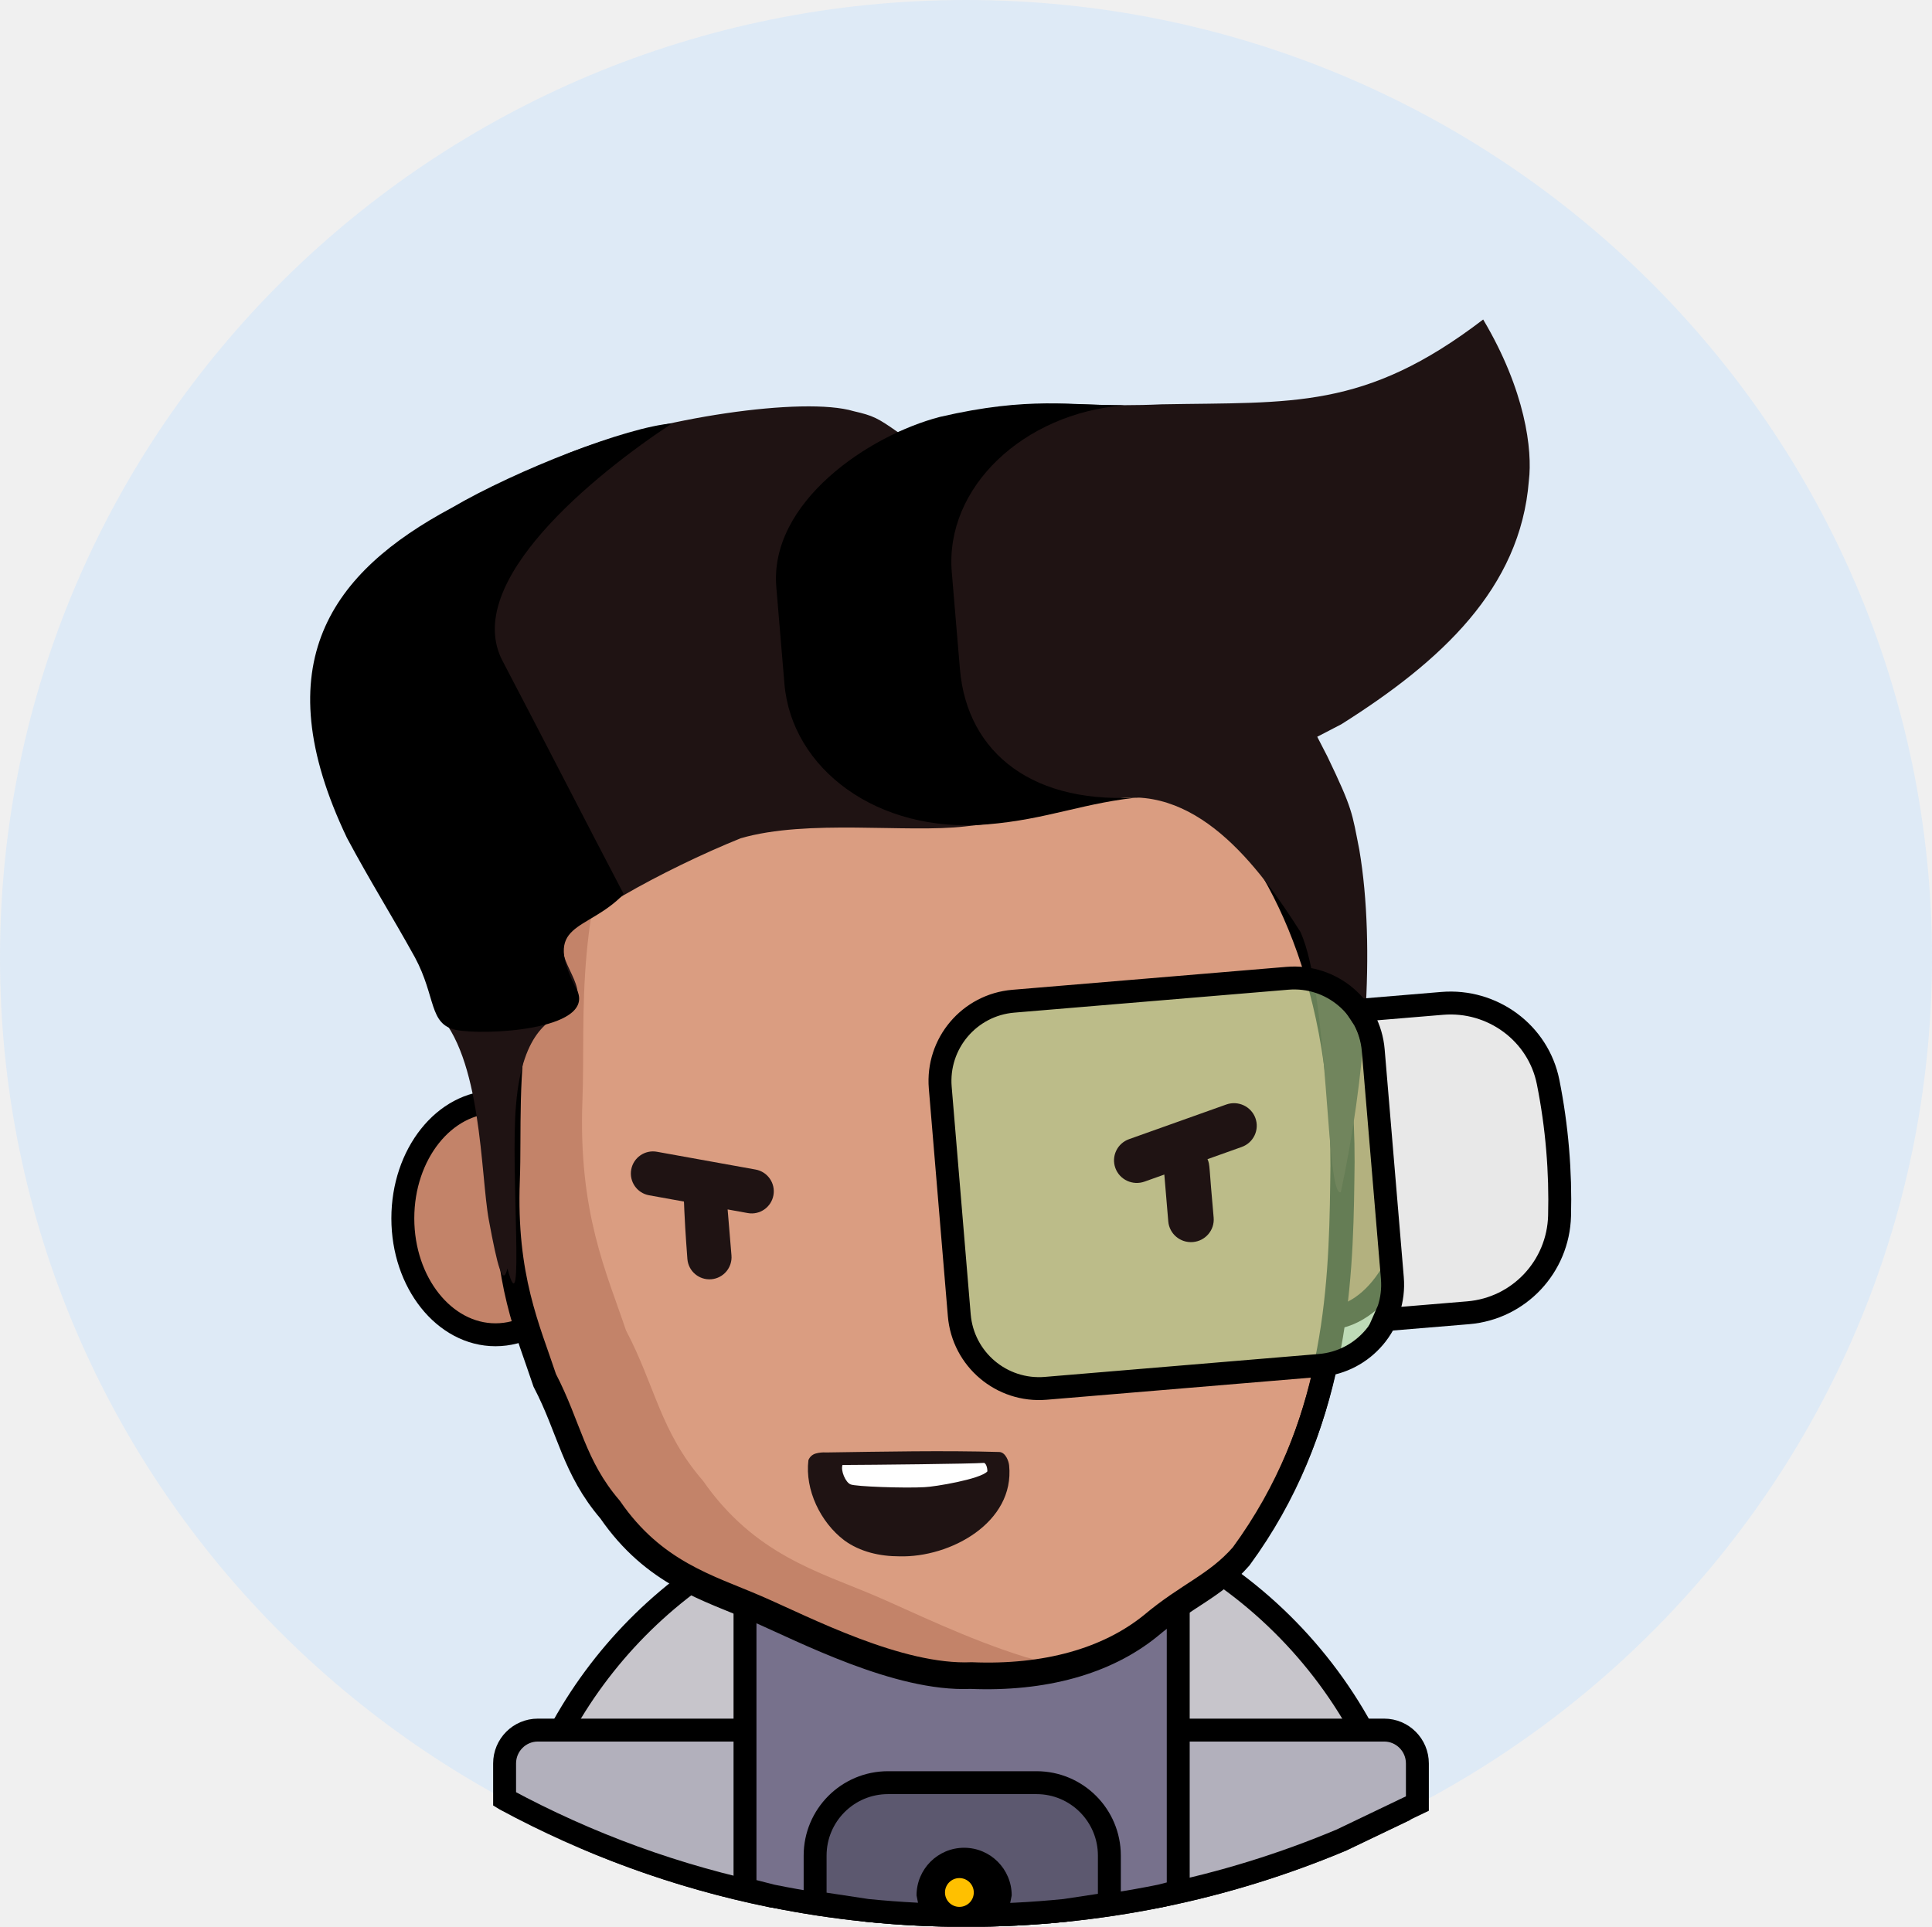
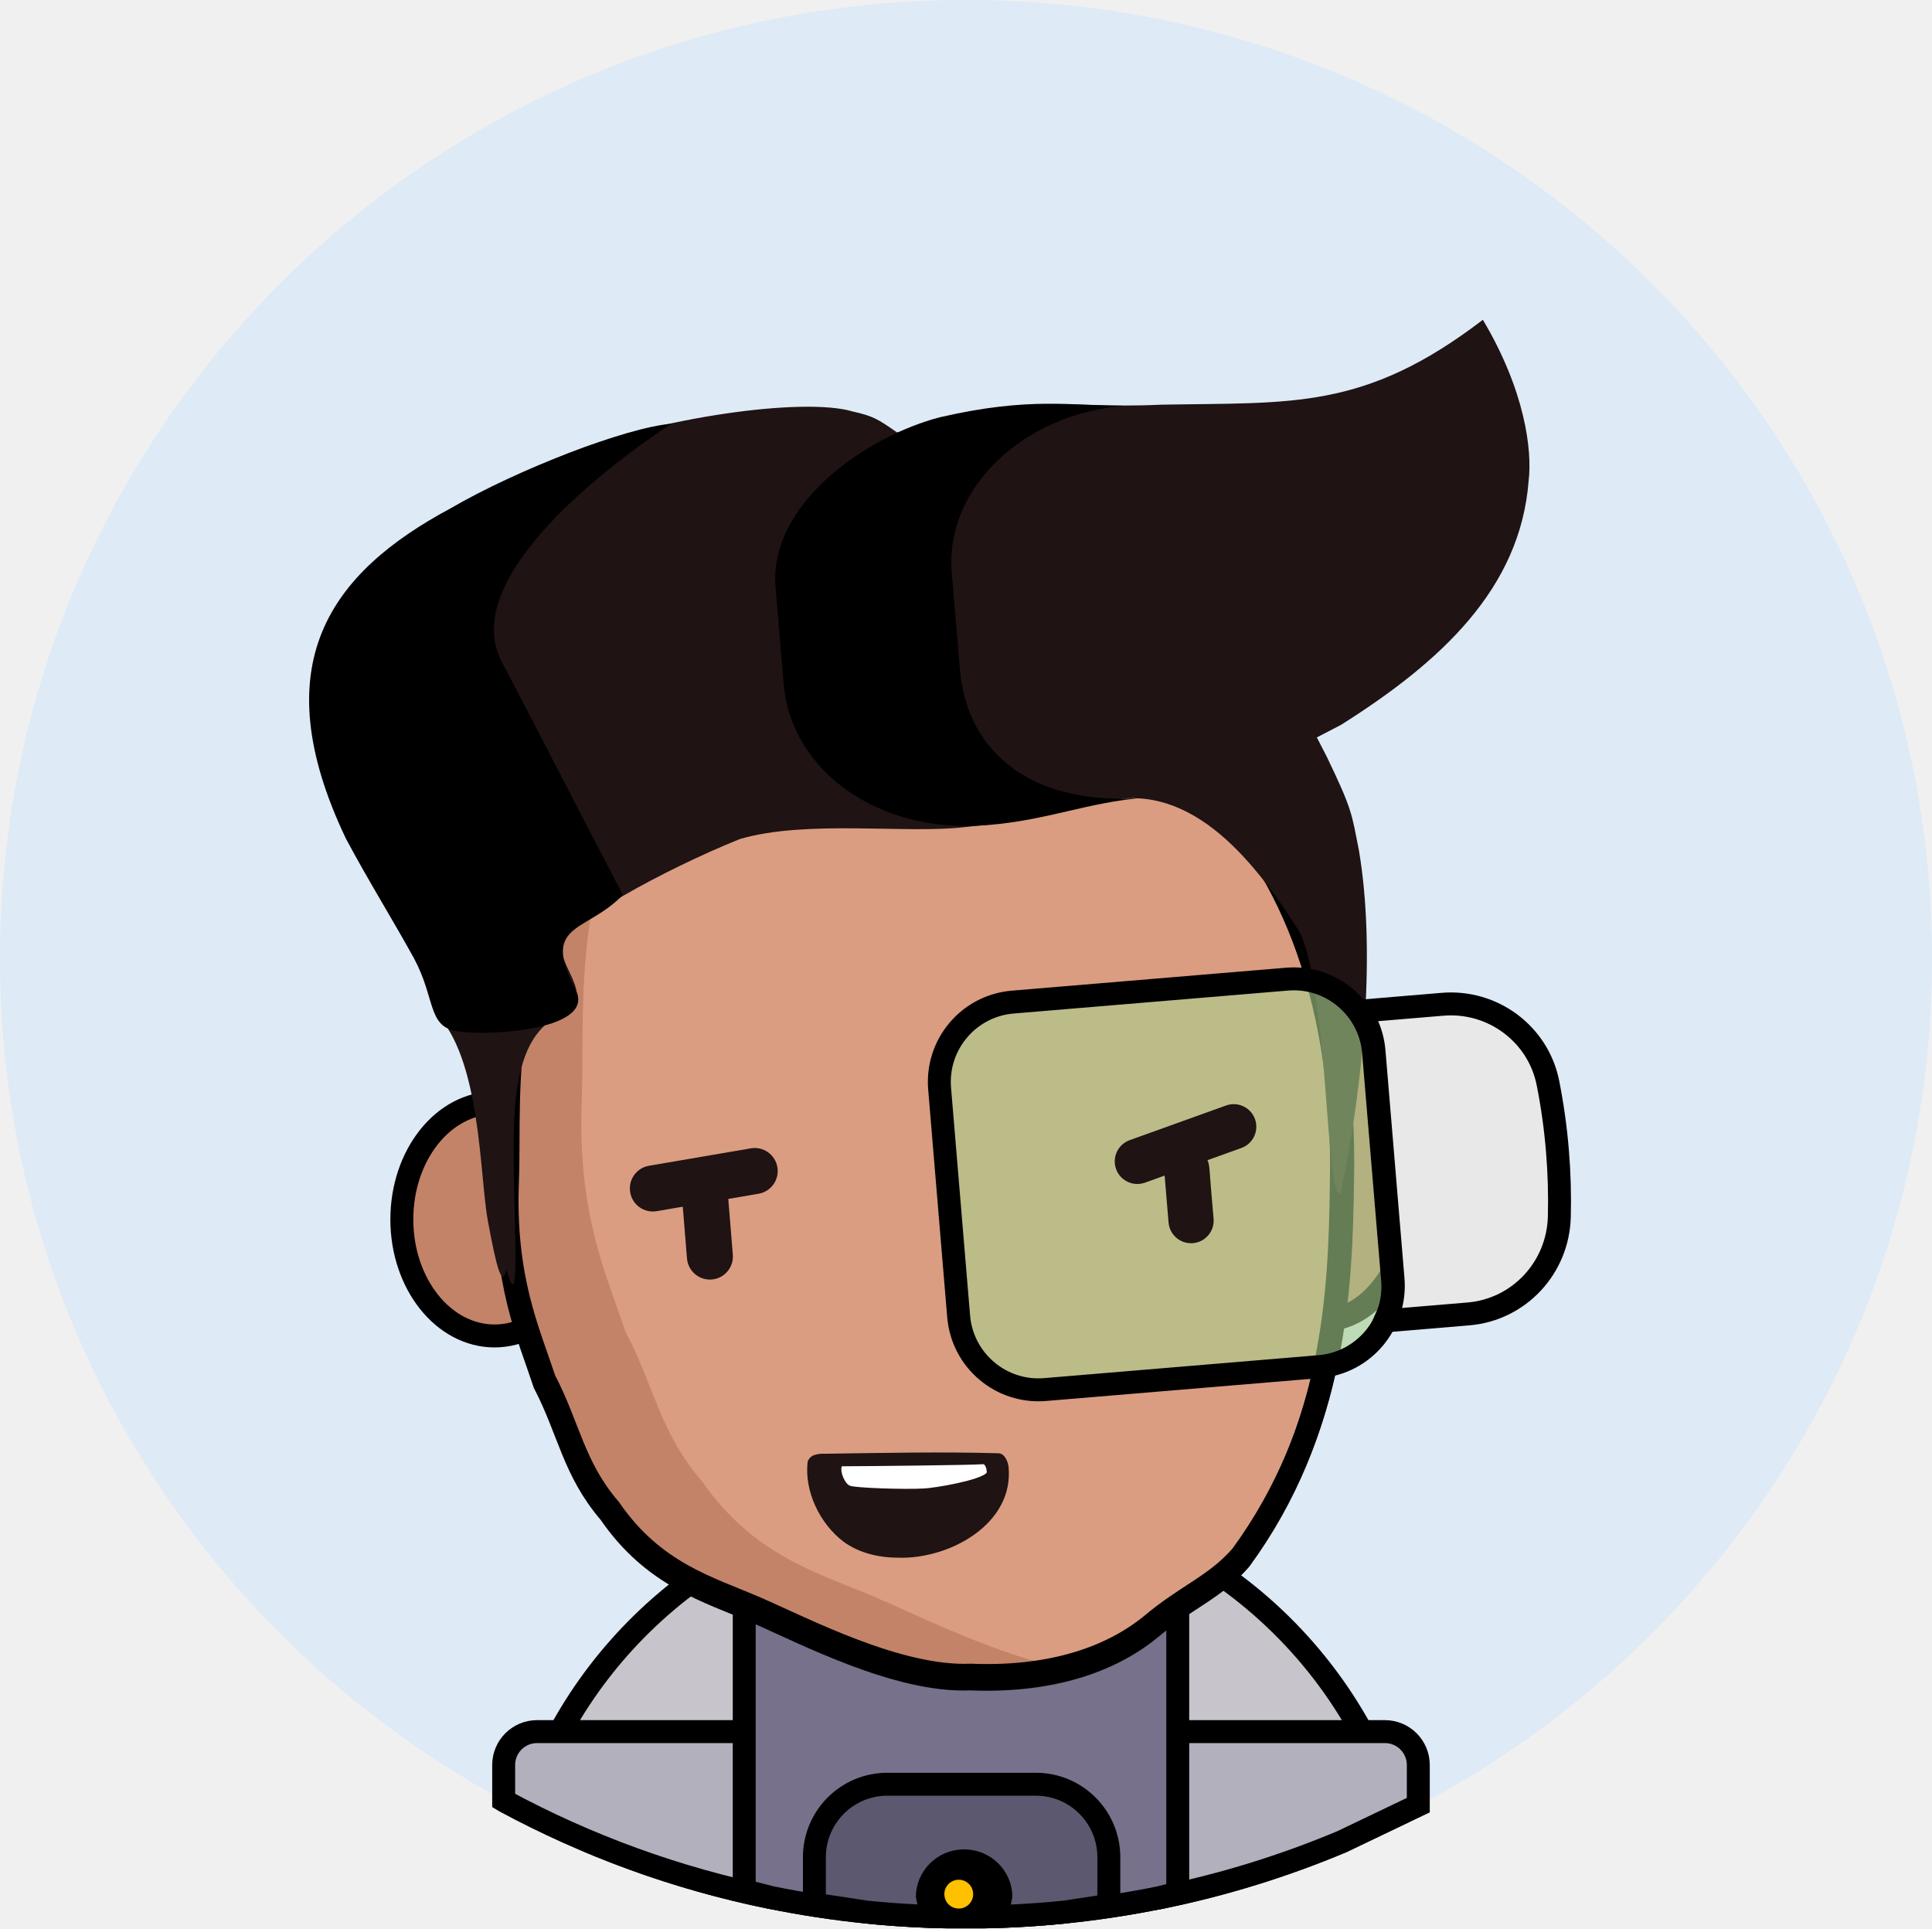
- <svg xmlns="http://www.w3.org/2000/svg" width="1543" height="1539" xml:space="preserve" overflow="hidden">
+ <svg xmlns="http://www.w3.org/2000/svg" width="1542" height="1539" xml:space="preserve" overflow="hidden">
  <defs>
    <clipPath id="clip0">
-       <rect x="2379" y="329" width="1543" height="1539" />
+       <rect x="1723" y="106" width="1542" height="1539" />
    </clipPath>
  </defs>
-   <g clip-path="url(#clip0)" transform="translate(-2379 -329)">
-     <path d="M2379 1094C2379 671.502 2724.41 329 3150.5 329 3576.59 329 3922 671.502 3922 1094 3922 1516.5 3576.59 1859 3150.5 1859 2724.41 1859 2379 1516.5 2379 1094Z" fill="#DEEAF6" fill-rule="evenodd" />
-     <path d="M3363.72 1262.22C3363.72 1195.95 3396.85 1142.22 3437.72 1142.22 3478.58 1142.22 3511.72 1195.95 3511.72 1262.22 3511.72 1328.5 3478.58 1382.22 3437.72 1382.22 3396.85 1382.22 3363.72 1328.5 3363.72 1262.22Z" stroke="#000000" stroke-width="18.305" stroke-miterlimit="8" fill="#C38369" fill-rule="evenodd" />
-     <path d="M3146.96 1521C3310.47 1521 3448.83 1628.88 3494.97 1777.46L3495 1777.59 3450.65 1798.82C3358.44 1837.57 3257.06 1859 3150.64 1859 3044.22 1859 2942.84 1837.57 2850.63 1798.82L2800 1774.58 2811.2 1743.92C2866.52 1612.92 2996.02 1521 3146.96 1521Z" stroke="#000000" stroke-width="18.305" stroke-miterlimit="8" fill="#C7C5CB" fill-rule="evenodd" />
-     <path d="M2808.57 1711 3484.43 1711C3499.1 1711 3511 1722.94 3511 1737.65L3511 1769.68 3450.28 1798.78C3404.16 1818.19 3355.75 1833.26 3305.56 1843.47L3275.76 1848 3024.61 1848 2994.81 1843.47C2919.52 1828.15 2848.24 1801.91 2782.69 1766.49L2782 1766.07 2782 1737.65C2782 1722.94 2793.9 1711 2808.57 1711Z" stroke="#000000" stroke-width="18.305" stroke-miterlimit="8" fill="#B2B0BC" fill-rule="evenodd" />
-     <path d="M3031.67 1493 3262.33 1493C3294.18 1493 3320 1518.89 3320 1550.83L3320 1839.81 3305.82 1843.44C3255.7 1853.64 3203.82 1859 3150.67 1859 3097.53 1859 3045.64 1853.64 2995.53 1843.44L2974 1837.94 2974 1550.83C2974 1518.89 2999.82 1493 3031.67 1493Z" stroke="#000000" stroke-width="18.305" stroke-miterlimit="8" fill="#77718C" fill-rule="evenodd" />
-     <path d="M3088.19 1753 3206.81 1753C3238.95 1753 3265 1779.09 3265 1811.27L3265 1849.66 3229.5 1855.04C3203.53 1857.66 3177.19 1859 3150.52 1859 3123.86 1859 3097.51 1857.66 3071.55 1855.04L3030 1848.74 3030 1811.27C3030 1779.09 3056.05 1753 3088.19 1753Z" stroke="#000000" stroke-width="18.305" stroke-miterlimit="8" fill="#5C586F" fill-rule="evenodd" />
-     <path d="M3149 1805C3169.99 1805 3187 1822.05 3187 1843.08L3184.13 1857.3 3150.34 1859 3113.84 1857.17 3111 1843.08C3111 1822.05 3128.01 1805 3149 1805Z" fill-rule="evenodd" />
-     <path d="M3133.72 1840.72C3133.72 1834.37 3138.87 1829.22 3145.22 1829.22 3151.58 1829.22 3156.72 1834.37 3156.72 1840.72 3156.72 1847.08 3151.58 1852.22 3145.22 1852.22 3138.87 1852.22 3133.72 1847.08 3133.72 1840.72Z" fill="#FFC000" fill-rule="evenodd" />
-     <path d="M2700.72 1302.22C2700.72 1250.86 2733.85 1209.22 2774.72 1209.22 2815.58 1209.22 2848.72 1250.86 2848.72 1302.22 2848.72 1353.58 2815.58 1395.22 2774.72 1395.22 2733.85 1395.22 2700.72 1353.58 2700.72 1302.22Z" stroke="#000000" stroke-width="18.305" stroke-miterlimit="8" fill="#C38369" fill-rule="evenodd" />
-     <path d="M2784.02 1274.85C2786.96 1197.59 2770.26 1084.38 2882.09 962.97 2926.67 912.54 3048.42 884.407 3126.05 884.225 3203.69 884.041 3294.26 911.439 3347.93 961.87 3399.79 1014.5 3454.39 1112.28 3450.52 1275.4 3449.41 1360.05 3445.02 1470.96 3369.74 1573.76 3348.71 1597.72 3326.78 1604.48 3297.07 1629.49 3262.24 1657.55 3212.87 1671.37 3154.08 1668.95 3095.9 1671.49 3020.85 1632 2982.48 1615.4 2944.12 1598.8 2900.85 1587.36 2865.73 1536.34 2836.67 1502.39 2833.34 1471.11 2813.56 1433.12 2800.45 1393.48 2781.07 1352.11 2784.02 1274.85Z" stroke="#000000" stroke-width="18.305" stroke-miterlimit="8" fill="#DA9D81" fill-rule="evenodd" />
-     <path d="M2887.37 947.223 2886.55 948.731C2836.36 1049.51 2846.76 1140.39 2844.17 1207.76 2840.71 1297.59 2863.52 1345.69 2878.97 1391.78 2902.26 1435.94 2906.18 1472.31 2940.41 1511.8 2981.77 1571.11 3032.72 1584.41 3077.9 1603.71 3106.15 1615.77 3151.26 1638.23 3197.86 1652.66L3223.72 1659.63 3205.17 1664.07C3192.07 1665.92 3178.06 1666.62 3162.97 1666.01 3103.24 1668.58 3026.18 1628.55 2986.79 1611.72 2947.4 1594.9 2902.98 1583.3 2866.92 1531.59 2837.08 1497.18 2833.67 1465.47 2813.36 1426.97 2799.9 1386.79 2780.01 1344.85 2783.02 1266.55 2786.04 1188.24 2768.9 1073.49 2883.71 950.428Z" fill="#C38369" fill-rule="evenodd" />
-     <path d="M2785.02 1271.85C2787.96 1194.59 2771.26 1081.38 2883.09 959.97 2927.67 909.54 3049.42 881.407 3127.05 881.224 3204.69 881.041 3295.26 908.439 3348.93 958.87 3400.79 1011.5 3455.39 1109.28 3451.52 1272.4 3450.41 1357.05 3446.02 1467.96 3370.74 1570.76 3349.71 1594.72 3327.78 1601.48 3298.07 1626.49 3263.24 1654.55 3213.87 1668.37 3155.08 1665.95 3096.9 1668.49 3021.85 1629 2983.48 1612.4 2945.12 1595.8 2901.85 1584.36 2866.73 1533.34 2837.67 1499.39 2834.34 1468.11 2814.56 1430.12 2801.45 1390.48 2782.07 1349.11 2785.02 1271.85Z" stroke="#000000" stroke-width="18.305" stroke-miterlimit="8" fill="none" fill-rule="evenodd" />
-     <path d="M3563.54 584.223C3597.29 641.039 3603.01 688.519 3600.03 712.966 3593.33 798.951 3529.86 857.336 3450.32 907.506L3431.02 917.528 3439.16 933.364C3459.49 975.694 3458.72 977.961 3464.64 1007.9 3477.97 1086.65 3468.85 1192.75 3449.86 1281.32 3437.67 1285.85 3440.77 1125.05 3417.64 1073.48 3384.3 1020.88 3332.9 951.415 3261.67 968.702 3190.43 985.99 3196.39 983.663 3149.85 989.143 3103.31 994.623 3024.08 983.023 2970.55 998.618 2909.23 1023.32 2830.5 1066.86 2828.66 1082.71 2824.86 1100.1 2855.45 1123.93 2830.39 1136.49 2821.46 1143.38 2796.13 1149.29 2791.11 1211.86 2786.49 1262.8 2798.35 1394.29 2784.25 1342.26 2780.65 1357.57 2776.25 1340.36 2769.44 1303.7 2762.64 1267.04 2764.11 1173.04 2727.08 1136.72 2755.74 1123.87 2653.82 1017.11 2637.7 935.078 2621.71 846.791 2623.38 778.68 2832.46 691.312 2904.35 662.52 3021.21 645.554 3060.75 657.453 3076.49 661.041 3080.05 662.958 3096.04 674.181 3208.56 639.878 3220.77 655.902 3306.67 651.984 3411.14 650.022 3468.75 656.734 3563.54 584.223Z" fill="#1F1313" fill-rule="evenodd" />
-     <path d="M3292.72 965.557C3246 969.52 3216.17 983.551 3167.35 987.513 3079.56 994.96 3011.2 942.966 3005.5 875.281L2999.01 798.033C2993.32 730.349 3072.5 676.883 3129.68 662.018 3201.55 645.338 3234.37 653.032 3276.69 652.778 3196.29 659.165 3133.46 718.461 3139.15 786.145L3145.65 863.394C3151.35 931.078 3204.93 973.004 3292.72 965.557Z" fill-rule="evenodd" />
-     <path d="M3407.27 1110.45 3188.32 1128.77C3153.13 1131.71 3127 1162.63 3129.94 1197.83L3145.13 1379.59C3148.07 1414.79 3178.98 1440.94 3214.16 1438L3433.11 1419.69C3468.29 1416.74 3494.44 1385.82 3491.49 1350.61L3476.3 1168.86C3473.36 1133.66 3442.45 1107.51 3407.27 1110.45Z" stroke="#000000" stroke-width="18.305" stroke-miterlimit="8" fill="#A9D18E" fill-rule="evenodd" fill-opacity="0.6" />
-     <path d="M3358.37 1211.29 3280.75 1238.96C3271.3 1242.32 3266.39 1252.65 3269.79 1262.02 3273.19 1271.39 3283.6 1276.24 3293.06 1272.88L3308.89 1267.24 3312.05 1304.7C3312.89 1314.62 3321.68 1321.99 3331.69 1321.16 3341.7 1320.33 3349.13 1311.62 3348.29 1301.69 3344.44 1259.81 3345.5 1259.79 3343.38 1254.94L3370.68 1245.21C3380.13 1241.84 3385.03 1231.52 3381.64 1222.15 3378.24 1212.78 3367.82 1207.93 3358.37 1211.29Z" fill="#1F1313" fill-rule="evenodd" />
-     <path d="M2915.72 667.224C2854.21 707.721 2746.87 794.297 2780.6 857.394 2811.94 917.141 2845.8 983.467 2877.14 1043.21 2847.14 1074.31 2810.54 1064.79 2840.33 1120.95 2852.78 1152.18 2764.75 1156.19 2743.11 1151.69 2721.47 1147.18 2727.3 1125.38 2710.48 1093.93 2691.78 1060.12 2674.79 1033.27 2656.09 998.298 2589.51 858.765 2644.14 785.862 2739.62 734.708 2792.33 703.928 2880.14 670.032 2915.72 667.224Z" fill-rule="evenodd" />
-     <path d="M3530.81 1130.5C3570.9 1127.16 3607.57 1154.05 3615.41 1193.35 3618.93 1210.96 3621.49 1228.95 3623.02 1247.26 3624.52 1265.07 3625.01 1282.73 3624.55 1300.2 3623.48 1340.81 3592.21 1374.25 3551.55 1377.64L3484.47 1383.22 3488.06 1375.08C3490.66 1367.18 3491.75 1358.64 3491.01 1349.84L3475.74 1167.94C3475 1159.13 3472.5 1150.89 3468.62 1143.53L3463.72 1136.09Z" stroke="#000000" stroke-width="18.305" stroke-miterlimit="8" fill="#E8E8E8" fill-rule="evenodd" />
-     <path d="M2927.99 1334.75C2928.8 1344.47 2937.34 1351.69 2947.06 1350.87 2956.78 1350.06 2964 1341.52 2963.19 1331.81L2960.12 1295.1 2976.2 1298C2985.79 1299.74 2994.98 1293.35 2996.71 1283.76 2998.44 1274.16 2992.06 1264.98 2982.46 1263.24L2903.64 1249.03C2894.05 1247.3 2884.86 1253.68 2883.12 1263.28 2881.39 1272.88 2887.77 1282.06 2897.37 1283.79L2925.09 1288.79C2925.57 1288.21 2924.88 1293.71 2927.99 1334.75Z" fill="#1F1313" fill-rule="evenodd" />
-     <path d="M3045.23 1493.59 3171.96 1493.23 3174.84 1501.13C3177.16 1507.49 3168.81 1514.67 3162.03 1516.03 3135.87 1521.11 3076.22 1531.02 3051.54 1520.75L3045.23 1493.59Z" fill="#FFFFFF" fill-rule="evenodd" />
-     <path d="M3184.95 1499.61C3184.67 1496.37 3182.17 1489.14 3177.15 1488.86 3133.59 1487.56 3083.25 1488.58 3038.76 1489.23 3035.98 1489.05 3033.19 1489.32 3030.5 1490.07 3027.8 1490.81 3025.57 1492.85 3024.64 1495.44 3021.76 1519.08 3034.3 1545.04 3053.25 1559.4 3065.88 1568.67 3081.76 1572.2 3097.18 1572.2L3097.18 1572.2C3137.86 1573.4 3189.5 1545.22 3184.95 1499.61ZM3117.43 1516.95C3101.64 1517.88 3061.89 1516.49 3058.27 1514.72 3056.41 1513.98 3054.36 1511.39 3052.97 1508.05 3051.58 1504.71 3051.11 1501.38 3051.86 1499.24 3075.73 1499.15 3155.88 1498.32 3164.7 1497.57 3166.1 1497.48 3167.58 1500.63 3167.58 1504.34 3162.2 1510.55 3125.42 1516.67 3117.43 1516.95Z" fill="#1F1313" fill-rule="evenodd" />
+   <g clip-path="url(#clip0)" transform="translate(-1723 -106)">
+     <path d="M1723 871C1723 448.502 2068.19 106 2494 106 2919.81 106 3265 448.502 3265 871 3265 1293.5 2919.81 1636 2494 1636 2068.19 1636 1723 1293.5 1723 871Z" fill="#DEEAF6" fill-rule="evenodd" />
+     <path d="M2706.72 1039.22C2706.72 972.949 2739.85 919.223 2780.72 919.223 2821.58 919.223 2854.72 972.949 2854.72 1039.22 2854.72 1105.5 2821.58 1159.22 2780.72 1159.22 2739.85 1159.22 2706.72 1105.5 2706.72 1039.22Z" stroke="#000000" stroke-width="18.305" stroke-miterlimit="8" fill="#C38369" fill-rule="evenodd" />
+     <path d="M2489.96 1298C2653.47 1298 2791.83 1405.88 2837.97 1554.46L2838 1554.59 2793.65 1575.82C2701.44 1614.57 2600.06 1636 2493.64 1636 2387.22 1636 2285.84 1614.57 2193.63 1575.82L2143 1551.58 2154.2 1520.92C2209.52 1389.92 2339.02 1298 2489.96 1298Z" stroke="#000000" stroke-width="18.305" stroke-miterlimit="8" fill="#C7C5CB" fill-rule="evenodd" />
+     <path d="M2151.61 1488 2828.39 1488C2843.08 1488 2855 1499.94 2855 1514.65L2855 1546.68 2794.2 1575.78C2748.02 1595.19 2699.54 1610.26 2649.28 1620.47L2619.43 1625 2367.94 1625 2338.1 1620.47C2262.71 1605.15 2191.33 1578.91 2125.69 1543.49L2125 1543.07 2125 1514.65C2125 1499.94 2136.92 1488 2151.61 1488Z" stroke="#000000" stroke-width="18.305" stroke-miterlimit="8" fill="#B2B0BC" fill-rule="evenodd" />
+     <path d="M2374.67 1270 2605.33 1270C2637.18 1270 2663 1295.89 2663 1327.83L2663 1616.81 2648.82 1620.44C2598.7 1630.64 2546.82 1636 2493.67 1636 2440.53 1636 2388.64 1630.64 2338.53 1620.44L2317 1614.94 2317 1327.83C2317 1295.89 2342.82 1270 2374.67 1270Z" stroke="#000000" stroke-width="18.305" stroke-miterlimit="8" fill="#77718C" fill-rule="evenodd" />
+     <path d="M2431.19 1530 2549.81 1530C2581.95 1530 2608 1556.09 2608 1588.27L2608 1626.66 2572.5 1632.04C2546.53 1634.66 2520.19 1636 2493.52 1636 2466.86 1636 2440.51 1634.66 2414.55 1632.04L2373 1625.74 2373 1588.27C2373 1556.09 2399.05 1530 2431.19 1530Z" stroke="#000000" stroke-width="18.305" stroke-miterlimit="8" fill="#5C586F" fill-rule="evenodd" />
+     <path d="M2492.5 1582C2513.77 1582 2531 1599.05 2531 1620.08L2528.1 1634.3 2493.86 1636 2456.88 1634.17 2454 1620.08C2454 1599.05 2471.23 1582 2492.5 1582Z" fill-rule="evenodd" />
+     <path d="M2476.72 1617.72C2476.72 1611.37 2481.87 1606.22 2488.22 1606.22 2494.58 1606.22 2499.72 1611.37 2499.72 1617.72 2499.72 1624.08 2494.58 1629.22 2488.22 1629.22 2481.87 1629.22 2476.72 1624.08 2476.72 1617.72Z" fill="#FFC000" fill-rule="evenodd" />
+     <path d="M2043.72 1079.22C2043.72 1027.86 2076.85 986.223 2117.72 986.223 2158.58 986.223 2191.72 1027.86 2191.72 1079.22 2191.72 1130.58 2158.58 1172.22 2117.72 1172.22 2076.85 1172.22 2043.72 1130.58 2043.72 1079.22Z" stroke="#000000" stroke-width="18.305" stroke-miterlimit="8" fill="#C38369" fill-rule="evenodd" />
+     <path d="M2128.02 1051.85C2130.95 974.591 2114.28 861.384 2225.95 739.97 2270.46 689.54 2392.02 661.407 2469.54 661.224 2547.06 661.041 2637.49 688.439 2691.09 738.87 2742.87 791.501 2797.38 889.276 2793.52 1052.4 2792.41 1137.05 2788.03 1247.96 2712.86 1350.76 2691.86 1374.72 2669.97 1381.48 2640.3 1406.49 2605.52 1434.55 2556.23 1448.37 2497.53 1445.95 2439.43 1448.49 2364.49 1409 2326.18 1392.4 2287.88 1375.8 2244.67 1364.36 2209.61 1313.34 2180.59 1279.39 2177.27 1248.11 2157.52 1210.12 2144.43 1170.48 2125.08 1129.11 2128.02 1051.85Z" stroke="#000000" stroke-width="18.305" stroke-miterlimit="8" fill="#DA9D81" fill-rule="evenodd" />
+     <path d="M2230.61 724.223 2229.78 725.731C2179.48 826.513 2189.91 917.392 2187.31 984.761 2183.84 1074.59 2206.71 1122.69 2222.19 1168.78 2245.53 1212.94 2249.46 1249.31 2283.76 1288.8 2325.22 1348.11 2376.29 1361.41 2421.57 1380.71 2449.88 1392.77 2495.09 1415.23 2541.8 1429.66L2567.72 1436.63 2549.13 1441.07C2536 1442.92 2521.95 1443.62 2506.83 1443.01 2446.96 1445.58 2369.73 1405.55 2330.25 1388.72 2290.77 1371.9 2246.25 1360.3 2210.11 1308.59 2180.21 1274.18 2176.78 1242.47 2156.43 1203.97 2142.94 1163.79 2123 1121.85 2126.02 1043.55 2129.05 965.238 2111.87 850.493 2226.94 727.428Z" fill="#C38369" fill-rule="evenodd" />
+     <path d="M2128.02 1048.85C2130.96 971.591 2114.26 858.384 2226.09 736.97 2270.67 686.539 2392.42 658.407 2470.05 658.224 2547.69 658.041 2638.26 685.439 2691.93 735.869 2743.79 788.501 2798.39 886.276 2794.52 1049.4 2793.41 1134.05 2789.02 1244.96 2713.74 1347.76 2692.71 1371.72 2670.78 1378.48 2641.07 1403.49 2606.24 1431.55 2556.87 1445.37 2498.08 1442.95 2439.9 1445.49 2364.85 1406 2326.48 1389.4 2288.12 1372.8 2244.85 1361.36 2209.73 1310.34 2180.67 1276.39 2177.34 1245.11 2157.56 1207.12 2144.45 1167.48 2125.07 1126.11 2128.02 1048.85Z" stroke="#000000" stroke-width="18.305" stroke-miterlimit="8" fill="none" fill-rule="evenodd" />
+     <path d="M2906.54 361.223C2940.29 418.039 2946.01 465.519 2943.03 489.966 2936.33 575.951 2872.86 634.336 2793.32 684.506L2774.02 694.527 2782.16 710.364C2802.49 752.694 2801.72 754.961 2807.64 784.896 2820.97 863.647 2811.85 969.753 2792.86 1058.32 2780.67 1062.85 2783.77 902.047 2760.64 850.481 2727.3 797.882 2675.9 728.415 2604.67 745.702 2533.43 762.99 2539.39 760.663 2492.85 766.143 2446.31 771.623 2367.08 760.023 2313.55 775.618 2252.23 800.316 2173.5 843.856 2171.66 859.709 2167.86 877.102 2198.45 900.929 2173.39 913.492 2164.46 920.378 2139.13 926.289 2134.11 988.858 2129.49 1039.8 2141.35 1171.29 2127.25 1119.26 2123.65 1134.57 2119.25 1117.36 2112.44 1080.7 2105.64 1044.04 2107.11 950.039 2070.08 913.72 2098.74 900.872 1996.82 794.109 1980.7 712.078 1964.71 623.791 1966.38 555.68 2175.46 468.311 2247.35 439.52 2364.21 422.554 2403.75 434.453 2419.49 438.041 2423.05 439.958 2439.04 451.181 2551.56 416.878 2563.77 432.902 2649.67 428.984 2754.14 427.022 2811.75 433.734 2906.54 361.223Z" fill="#1F1313" fill-rule="evenodd" />
+     <path d="M2636.72 742.557C2589.84 746.52 2559.91 760.551 2510.92 764.513 2422.84 771.959 2354.24 719.965 2348.53 652.281L2342.01 575.033C2336.3 507.349 2415.75 453.883 2473.12 439.018 2545.24 422.338 2578.17 430.032 2620.63 429.778 2539.96 436.165 2476.92 495.461 2482.63 563.145L2489.15 640.393C2494.87 708.078 2548.63 750.004 2636.72 742.557Z" fill-rule="evenodd" />
+     <path d="M2750.27 887.449 2531.32 905.765C2496.13 908.708 2470 939.631 2472.94 974.832L2488.13 1156.59C2491.07 1191.79 2521.98 1217.94 2557.16 1215L2776.11 1196.69C2811.29 1193.74 2837.44 1162.82 2834.49 1127.61L2819.3 945.857C2816.36 910.657 2785.45 884.506 2750.27 887.449Z" stroke="#000000" stroke-width="18.305" stroke-miterlimit="8" fill="#A9D18E" fill-rule="evenodd" fill-opacity="0.6" />
+     <path d="M2701.59 988.288 2624.65 1015.95C2615.28 1019.32 2610.42 1029.65 2613.78 1039.02 2617.15 1048.39 2627.48 1053.24 2636.85 1049.88L2652.54 1044.24 2655.67 1081.7C2656.5 1091.62 2665.21 1098.98 2675.14 1098.16 2685.06 1097.33 2692.43 1088.62 2691.6 1078.69 2687.78 1036.81 2688.83 1036.79 2686.73 1031.94L2713.79 1022.21C2723.16 1018.84 2728.02 1008.52 2724.65 999.151 2721.28 989.782 2710.95 984.927 2701.59 988.288Z" fill="#1F1313" fill-rule="evenodd" />
+     <path d="M2322.28 1022.49C2332.27 1020.78 2341.75 1027.51 2343.45 1037.51 2345.16 1047.51 2338.44 1057.01 2328.46 1058.72L2304.26 1062.86 2307.89 1107.35C2308.72 1117.46 2301.19 1126.33 2291.09 1127.16 2281 1127.98 2272.14 1120.46 2271.31 1110.34L2267.95 1069.07 2247.15 1072.63C2237.16 1074.34 2227.68 1067.61 2225.98 1057.61 2224.27 1047.6 2230.99 1038.11 2240.98 1036.4Z" fill="#1F1313" fill-rule="evenodd" />
+     <path d="M2258.72 444.224C2197.21 484.721 2089.87 571.297 2123.6 634.394 2154.94 694.142 2188.8 760.467 2220.14 820.214 2190.14 851.314 2153.54 841.788 2183.33 897.946 2195.78 929.183 2107.75 933.188 2086.11 928.685 2064.47 924.183 2070.3 902.382 2053.48 870.931 2034.78 837.122 2017.79 810.269 1999.09 775.298 1932.51 635.765 1987.14 562.862 2082.62 511.708 2135.33 480.928 2223.14 447.032 2258.72 444.224Z" fill-rule="evenodd" />
+     <path d="M2874.4 907.503C2914.24 904.165 2950.67 931.054 2958.47 970.352 2961.97 987.962 2964.51 1005.95 2966.03 1024.26 2967.52 1042.07 2968.01 1059.73 2967.55 1077.2 2966.49 1117.81 2935.41 1151.25 2895.01 1154.64L2828.34 1160.22 2831.91 1152.08C2834.5 1144.18 2835.57 1135.64 2834.84 1126.84L2819.66 944.937C2818.93 936.13 2816.45 927.89 2812.59 920.528L2807.72 913.089Z" stroke="#000000" stroke-width="18.305" stroke-miterlimit="8" fill="#E8E8E8" fill-rule="evenodd" />
+     <path d="M2388.23 1270.61 2514.96 1270.24 2517.84 1278.39C2520.16 1284.94 2511.81 1292.34 2505.03 1293.75 2478.87 1298.99 2419.22 1309.2 2394.54 1298.62L2388.23 1270.61Z" fill="#FFFFFF" fill-rule="evenodd" />
+     <path d="M2527.95 1276.61C2527.67 1273.37 2525.17 1266.14 2520.15 1265.86 2476.59 1264.56 2426.25 1265.58 2381.76 1266.23 2378.98 1266.05 2376.19 1266.32 2373.5 1267.07 2370.8 1267.81 2368.57 1269.85 2367.64 1272.44 2364.76 1296.08 2377.3 1322.04 2396.25 1336.4 2408.88 1345.67 2424.76 1349.2 2440.18 1349.2L2440.18 1349.2C2480.86 1350.4 2532.5 1322.22 2527.95 1276.61ZM2460.43 1293.95C2444.64 1294.88 2404.89 1293.49 2401.27 1291.72 2399.41 1290.98 2397.36 1288.39 2395.97 1285.05 2394.58 1281.71 2394.11 1278.38 2394.86 1276.24 2418.73 1276.15 2498.88 1275.32 2507.7 1274.57 2509.1 1274.48 2510.58 1277.63 2510.58 1281.34 2505.2 1287.55 2468.42 1293.67 2460.43 1293.95Z" fill="#1F1313" fill-rule="evenodd" />
  </g>
</svg>
